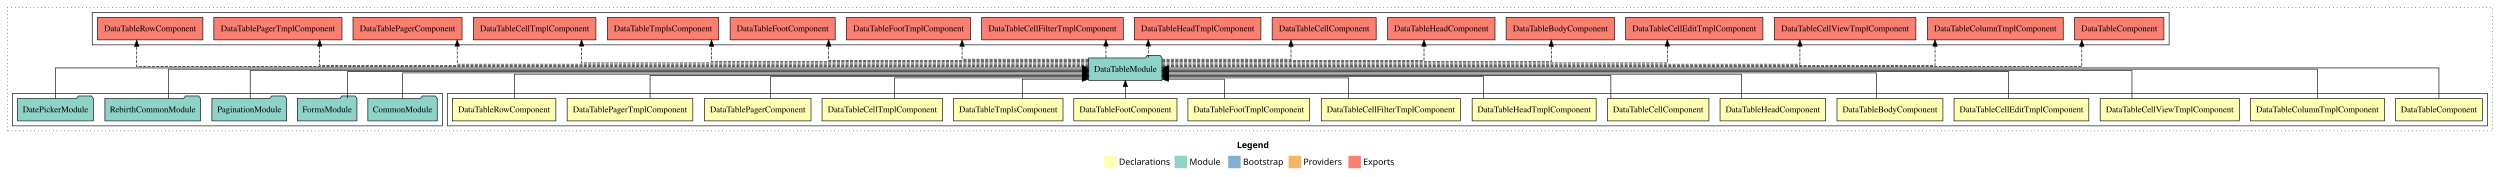
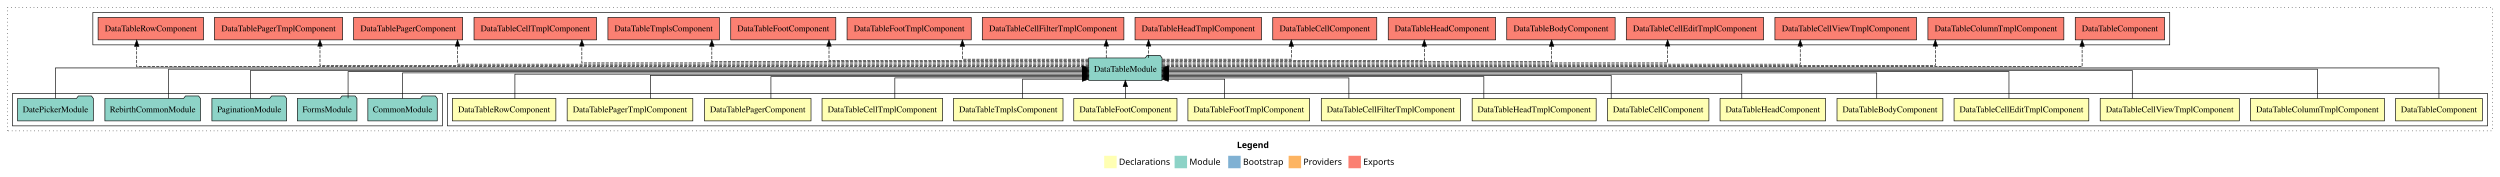
<svg xmlns="http://www.w3.org/2000/svg" width="4012pt" height="284pt" viewBox="0.00 0.00 4012.00 284.00">
  <g id="graph0" class="graph" transform="scale(1 1) rotate(0) translate(4 280)">
-     <polygon fill="white" stroke="none" points="-4,4 -4,-280 4008,-280 4008,4 -4,4" />
-     <text text-anchor="start" x="1981.01" y="-42.4" font-family="sans-serif" font-weight="bold" font-size="14.00">Legend</text>
-     <polygon fill="#ffffb3" stroke="none" points="1768,-10 1768,-30 1788,-30 1788,-10 1768,-10" />
-     <text text-anchor="start" x="1791.63" y="-15.4" font-family="sans-serif" font-size="14.00">  Declarations</text>
-     <polygon fill="#8dd3c7" stroke="none" points="1881,-10 1881,-30 1901,-30 1901,-10 1881,-10" />
-     <text text-anchor="start" x="1904.73" y="-15.4" font-family="sans-serif" font-size="14.00">  Module</text>
-     <polygon fill="#80b1d3" stroke="none" points="1967,-10 1967,-30 1987,-30 1987,-10 1967,-10" />
-     <text text-anchor="start" x="1990.78" y="-15.4" font-family="sans-serif" font-size="14.00">  Bootstrap</text>
-     <polygon fill="#fdb462" stroke="none" points="2064,-10 2064,-30 2084,-30 2084,-10 2064,-10" />
-     <text text-anchor="start" x="2087.67" y="-15.4" font-family="sans-serif" font-size="14.00">  Providers</text>
-     <polygon fill="#fb8072" stroke="none" points="2160,-10 2160,-30 2180,-30 2180,-10 2160,-10" />
-     <text text-anchor="start" x="2183.73" y="-15.4" font-family="sans-serif" font-size="14.00">  Exports</text>
+     <polygon fill="#ffffff" stroke="transparent" points="-4,4 -4,-280 4008,-280 4008,4 -4,4" />
+     <text text-anchor="start" x="1981.009" y="-42.4" font-family="sans-serif" font-weight="bold" font-size="14.00" fill="#000000">Legend</text>
+     <polygon fill="#ffffb3" stroke="transparent" points="1768,-10 1768,-30 1788,-30 1788,-10 1768,-10" />
+     <text text-anchor="start" x="1791.629" y="-15.4" font-family="sans-serif" font-size="14.00" fill="#000000">  Declarations</text>
+     <polygon fill="#8dd3c7" stroke="transparent" points="1881,-10 1881,-30 1901,-30 1901,-10 1881,-10" />
+     <text text-anchor="start" x="1904.725" y="-15.4" font-family="sans-serif" font-size="14.00" fill="#000000">  Module</text>
+     <polygon fill="#80b1d3" stroke="transparent" points="1967,-10 1967,-30 1987,-30 1987,-10 1967,-10" />
+     <text text-anchor="start" x="1990.781" y="-15.4" font-family="sans-serif" font-size="14.00" fill="#000000">  Bootstrap</text>
+     <polygon fill="#fdb462" stroke="transparent" points="2064,-10 2064,-30 2084,-30 2084,-10 2064,-10" />
+     <text text-anchor="start" x="2087.673" y="-15.4" font-family="sans-serif" font-size="14.00" fill="#000000">  Providers</text>
+     <polygon fill="#fb8072" stroke="transparent" points="2160,-10 2160,-30 2180,-30 2180,-10 2160,-10" />
+     <text text-anchor="start" x="2183.726" y="-15.4" font-family="sans-serif" font-size="14.00" fill="#000000">  Exports</text>
    <g id="clust1" class="cluster">
-       <polygon fill="none" stroke="black" stroke-dasharray="1,5" points="8,-70 8,-268 3996,-268 3996,-70 8,-70" />
+       <polygon fill="none" stroke="#000000" stroke-dasharray="1,5" points="8,-70 8,-268 3996,-268 3996,-70 8,-70" />
    </g>
    <g id="clust2" class="cluster">
-       <polygon fill="none" stroke="black" points="714,-78 714,-130 3988,-130 3988,-78 714,-78" />
+       <polygon fill="none" stroke="#000000" points="714,-78 714,-130 3988,-130 3988,-78 714,-78" />
    </g>
    <g id="clust19" class="cluster">
-       <polygon fill="none" stroke="black" points="16,-78 16,-130 706,-130 706,-78 16,-78" />
+       <polygon fill="none" stroke="#000000" points="16,-78 16,-130 706,-130 706,-78 16,-78" />
    </g>
    <g id="clust20" class="cluster">
-       <polygon fill="none" stroke="black" points="144,-208 144,-260 3477,-260 3477,-208 144,-208" />
+       <polygon fill="none" stroke="#000000" points="145,-208 145,-260 3478,-260 3478,-208 145,-208" />
    </g>
    <g id="node1" class="node">
-       <polygon fill="#ffffb3" stroke="black" points="3979.63,-122 3840.37,-122 3840.37,-86 3979.63,-86 3979.63,-122" />
-       <text text-anchor="middle" x="3910" y="-99.8" font-family="Times,serif" font-size="14.00">DataTableComponent</text>
+       <polygon fill="#ffffb3" stroke="#000000" points="3979.632,-122 3840.368,-122 3840.368,-86 3979.632,-86 3979.632,-122" />
+       <text text-anchor="middle" x="3910" y="-99.8" font-family="Times,serif" font-size="14.00" fill="#000000">DataTableComponent</text>
    </g>
    <g id="node17" class="node">
-       <polygon fill="#8dd3c7" stroke="black" points="1860.85,-187 1857.85,-191 1836.85,-191 1833.85,-187 1743.15,-187 1743.15,-151 1860.85,-151 1860.85,-187" />
-       <text text-anchor="middle" x="1802" y="-164.8" font-family="Times,serif" font-size="14.00">DataTableModule</text>
+       <polygon fill="#8dd3c7" stroke="#000000" points="1860.849,-187 1857.849,-191 1836.849,-191 1833.849,-187 1743.151,-187 1743.151,-151 1860.849,-151 1860.849,-187" />
+       <text text-anchor="middle" x="1802" y="-164.8" font-family="Times,serif" font-size="14.00" fill="#000000">DataTableModule</text>
    </g>
    <g id="edge1" class="edge">
-       <path fill="none" stroke="black" d="M3910,-122.308C3910,-142.146 3910,-171 3910,-171 3910,-171 1870.86,-171 1870.86,-171" />
-       <polygon fill="black" stroke="black" points="1870.86,-167.5 1860.86,-171 1870.86,-174.5 1870.86,-167.5" />
+       <path fill="none" stroke="#000000" d="M3910,-122.308C3910,-142.145 3910,-171 3910,-171 3910,-171 1870.857,-171 1870.857,-171" />
+       <polygon fill="#000000" stroke="#000000" points="1870.857,-167.5 1860.857,-171 1870.857,-174.5 1870.857,-167.5" />
    </g>
    <g id="node2" class="node">
-       <polygon fill="#ffffb3" stroke="black" points="3822.58,-122 3607.42,-122 3607.42,-86 3822.58,-86 3822.58,-122" />
-       <text text-anchor="middle" x="3715" y="-99.8" font-family="Times,serif" font-size="14.00">DataTableColumnTmplComponent</text>
+       <polygon fill="#ffffb3" stroke="#000000" points="3822.583,-122 3607.417,-122 3607.417,-86 3822.583,-86 3822.583,-122" />
+       <text text-anchor="middle" x="3715" y="-99.8" font-family="Times,serif" font-size="14.00" fill="#000000">DataTableColumnTmplComponent</text>
    </g>
    <g id="edge2" class="edge">
-       <path fill="none" stroke="black" d="M3715,-122.106C3715,-141.339 3715,-169 3715,-169 3715,-169 1871.09,-169 1871.09,-169" />
-       <polygon fill="black" stroke="black" points="1871.09,-165.5 1861.09,-169 1871.09,-172.5 1871.09,-165.5" />
+       <path fill="none" stroke="#000000" d="M3715,-122.106C3715,-141.339 3715,-169 3715,-169 3715,-169 1871.086,-169 1871.086,-169" />
+       <polygon fill="#000000" stroke="#000000" points="1871.086,-165.5 1861.086,-169 1871.086,-172.5 1871.086,-165.5" />
    </g>
    <g id="node3" class="node">
-       <polygon fill="#ffffb3" stroke="black" points="3589.62,-122 3366.38,-122 3366.38,-86 3589.62,-86 3589.62,-122" />
-       <text text-anchor="middle" x="3478" y="-99.8" font-family="Times,serif" font-size="14.00">DataTableCellViewTmplComponent</text>
+       <polygon fill="#ffffb3" stroke="#000000" points="3589.616,-122 3366.384,-122 3366.384,-86 3589.616,-86 3589.616,-122" />
+       <text text-anchor="middle" x="3478" y="-99.8" font-family="Times,serif" font-size="14.00" fill="#000000">DataTableCellViewTmplComponent</text>
    </g>
    <g id="edge3" class="edge">
-       <path fill="none" stroke="black" d="M3417.38,-122.222C3417.38,-140.829 3417.38,-167 3417.38,-167 3417.38,-167 1870.93,-167 1870.93,-167" />
-       <polygon fill="black" stroke="black" points="1870.93,-163.5 1860.93,-167 1870.93,-170.5 1870.93,-163.5" />
+       <path fill="none" stroke="#000000" d="M3417.879,-122.222C3417.879,-140.828 3417.879,-167 3417.879,-167 3417.879,-167 1870.945,-167 1870.945,-167" />
+       <polygon fill="#000000" stroke="#000000" points="1870.945,-163.5 1860.945,-167 1870.945,-170.5 1870.945,-163.5" />
    </g>
    <g id="node4" class="node">
-       <polygon fill="#ffffb3" stroke="black" points="3348.13,-122 3131.87,-122 3131.87,-86 3348.13,-86 3348.13,-122" />
-       <text text-anchor="middle" x="3240" y="-99.8" font-family="Times,serif" font-size="14.00">DataTableCellEditTmplComponent</text>
+       <polygon fill="#ffffb3" stroke="#000000" points="3348.131,-122 3131.869,-122 3131.869,-86 3348.131,-86 3348.131,-122" />
+       <text text-anchor="middle" x="3240" y="-99.8" font-family="Times,serif" font-size="14.00" fill="#000000">DataTableCellEditTmplComponent</text>
    </g>
    <g id="edge4" class="edge">
-       <path fill="none" stroke="black" d="M3219.49,-122.302C3219.49,-140.27 3219.49,-165 3219.49,-165 3219.49,-165 1871.1,-165 1871.1,-165" />
-       <polygon fill="black" stroke="black" points="1871.1,-161.5 1861.1,-165 1871.1,-168.5 1871.1,-161.5" />
+       <path fill="none" stroke="#000000" d="M3219.988,-122.302C3219.988,-140.27 3219.988,-165 3219.988,-165 3219.988,-165 1871.124,-165 1871.124,-165" />
+       <polygon fill="#000000" stroke="#000000" points="1871.124,-161.5 1861.124,-165 1871.124,-168.5 1871.124,-161.5" />
    </g>
    <g id="node5" class="node">
-       <polygon fill="#ffffb3" stroke="black" points="3113.97,-122 2944.03,-122 2944.03,-86 3113.97,-86 3113.97,-122" />
-       <text text-anchor="middle" x="3029" y="-99.8" font-family="Times,serif" font-size="14.00">DataTableBodyComponent</text>
+       <polygon fill="#ffffb3" stroke="#000000" points="3113.968,-122 2944.032,-122 2944.032,-86 3113.968,-86 3113.968,-122" />
+       <text text-anchor="middle" x="3029" y="-99.8" font-family="Times,serif" font-size="14.00" fill="#000000">DataTableBodyComponent</text>
    </g>
    <g id="edge5" class="edge">
-       <path fill="none" stroke="black" d="M3007.29,-122.023C3007.29,-139.373 3007.29,-163 3007.29,-163 3007.29,-163 1870.95,-163 1870.95,-163" />
-       <polygon fill="black" stroke="black" points="1870.95,-159.5 1860.95,-163 1870.95,-166.5 1870.95,-159.5" />
+       <path fill="none" stroke="#000000" d="M3007.787,-122.022C3007.787,-139.373 3007.787,-163 3007.787,-163 3007.787,-163 1870.974,-163 1870.974,-163" />
+       <polygon fill="#000000" stroke="#000000" points="1870.974,-159.5 1860.974,-163 1870.974,-166.5 1870.974,-159.5" />
    </g>
    <g id="node6" class="node">
-       <polygon fill="#ffffb3" stroke="black" points="2925.67,-122 2756.33,-122 2756.33,-86 2925.67,-86 2925.67,-122" />
-       <text text-anchor="middle" x="2841" y="-99.8" font-family="Times,serif" font-size="14.00">DataTableHeadComponent</text>
+       <polygon fill="#ffffb3" stroke="#000000" points="2925.667,-122 2756.333,-122 2756.333,-86 2925.667,-86 2925.667,-122" />
+       <text text-anchor="middle" x="2841" y="-99.8" font-family="Times,serif" font-size="14.00" fill="#000000">DataTableHeadComponent</text>
    </g>
    <g id="edge6" class="edge">
-       <path fill="none" stroke="black" d="M2790.74,-122.035C2790.74,-138.734 2790.74,-161 2790.74,-161 2790.74,-161 1870.89,-161 1870.89,-161" />
-       <polygon fill="black" stroke="black" points="1870.89,-157.5 1860.89,-161 1870.89,-164.5 1870.89,-157.5" />
+       <path fill="none" stroke="#000000" d="M2791.241,-122.035C2791.241,-138.734 2791.241,-161 2791.241,-161 2791.241,-161 1870.919,-161 1870.919,-161" />
+       <polygon fill="#000000" stroke="#000000" points="1870.919,-157.5 1860.919,-161 1870.919,-164.5 1870.919,-157.5" />
    </g>
    <g id="node7" class="node">
-       <polygon fill="#ffffb3" stroke="black" points="2738.46,-122 2575.54,-122 2575.54,-86 2738.46,-86 2738.46,-122" />
-       <text text-anchor="middle" x="2657" y="-99.8" font-family="Times,serif" font-size="14.00">DataTableCellComponent</text>
+       <polygon fill="#ffffb3" stroke="#000000" points="2738.464,-122 2575.536,-122 2575.536,-86 2738.464,-86 2738.464,-122" />
+       <text text-anchor="middle" x="2657" y="-99.8" font-family="Times,serif" font-size="14.00" fill="#000000">DataTableCellComponent</text>
    </g>
    <g id="edge7" class="edge">
-       <path fill="none" stroke="black" d="M2581.13,-122.009C2581.13,-138.049 2581.13,-159 2581.13,-159 2581.13,-159 1870.88,-159 1870.88,-159" />
-       <polygon fill="black" stroke="black" points="1870.88,-155.5 1860.88,-159 1870.88,-162.5 1870.88,-155.5" />
+       <path fill="none" stroke="#000000" d="M2581.626,-122.009C2581.626,-138.049 2581.626,-159 2581.626,-159 2581.626,-159 1870.918,-159 1870.918,-159" />
+       <polygon fill="#000000" stroke="#000000" points="1870.918,-155.5 1860.918,-159 1870.918,-162.5 1870.918,-155.5" />
    </g>
    <g id="node8" class="node">
-       <polygon fill="#ffffb3" stroke="black" points="2557.5,-122 2358.5,-122 2358.5,-86 2557.5,-86 2557.5,-122" />
-       <text text-anchor="middle" x="2458" y="-99.8" font-family="Times,serif" font-size="14.00">DataTableHeadTmplComponent</text>
+       <polygon fill="#ffffb3" stroke="#000000" points="2557.501,-122 2358.499,-122 2358.499,-86 2557.501,-86 2557.501,-122" />
+       <text text-anchor="middle" x="2458" y="-99.8" font-family="Times,serif" font-size="14.00" fill="#000000">DataTableHeadTmplComponent</text>
    </g>
    <g id="edge8" class="edge">
-       <path fill="none" stroke="black" d="M2376.79,-122.24C2376.79,-137.571 2376.79,-157 2376.79,-157 2376.79,-157 1871.08,-157 1871.08,-157" />
-       <polygon fill="black" stroke="black" points="1871.08,-153.5 1861.08,-157 1871.08,-160.5 1871.08,-153.5" />
+       <path fill="none" stroke="#000000" d="M2377.292,-122.24C2377.292,-137.571 2377.292,-157 2377.292,-157 2377.292,-157 1870.863,-157 1870.863,-157" />
+       <polygon fill="#000000" stroke="#000000" points="1870.863,-153.5 1860.863,-157 1870.863,-160.5 1870.863,-153.5" />
    </g>
    <g id="node9" class="node">
-       <polygon fill="#ffffb3" stroke="black" points="2339.63,-122 2116.37,-122 2116.37,-86 2339.63,-86 2339.63,-122" />
-       <text text-anchor="middle" x="2228" y="-99.8" font-family="Times,serif" font-size="14.00">DataTableCellFilterTmplComponent</text>
+       <polygon fill="#ffffb3" stroke="#000000" points="2339.627,-122 2116.373,-122 2116.373,-86 2339.627,-86 2339.627,-122" />
+       <text text-anchor="middle" x="2228" y="-99.8" font-family="Times,serif" font-size="14.00" fill="#000000">DataTableCellFilterTmplComponent</text>
    </g>
    <g id="edge9" class="edge">
-       <path fill="none" stroke="black" d="M2160.21,-122.124C2160.21,-136.783 2160.21,-155 2160.21,-155 2160.21,-155 1871.15,-155 1871.15,-155" />
-       <polygon fill="black" stroke="black" points="1871.15,-151.5 1861.15,-155 1871.15,-158.5 1871.15,-151.5" />
+       <path fill="none" stroke="#000000" d="M2160.709,-122.124C2160.709,-136.783 2160.709,-155 2160.709,-155 2160.709,-155 1871.234,-155 1871.234,-155" />
+       <polygon fill="#000000" stroke="#000000" points="1871.234,-151.5 1861.234,-155 1871.234,-158.5 1871.234,-151.5" />
    </g>
    <g id="node10" class="node">
-       <polygon fill="#ffffb3" stroke="black" points="2097.64,-122 1902.36,-122 1902.36,-86 2097.64,-86 2097.64,-122" />
-       <text text-anchor="middle" x="2000" y="-99.8" font-family="Times,serif" font-size="14.00">DataTableFootTmplComponent</text>
+       <polygon fill="#ffffb3" stroke="#000000" points="2097.639,-122 1902.361,-122 1902.361,-86 2097.639,-86 2097.639,-122" />
+       <text text-anchor="middle" x="2000" y="-99.8" font-family="Times,serif" font-size="14.00" fill="#000000">DataTableFootTmplComponent</text>
    </g>
    <g id="edge10" class="edge">
-       <path fill="none" stroke="black" d="M1960.84,-122.246C1960.84,-136.177 1960.84,-153 1960.84,-153 1960.84,-153 1871.15,-153 1871.15,-153" />
-       <polygon fill="black" stroke="black" points="1871.15,-149.5 1861.15,-153 1871.15,-156.5 1871.15,-149.5" />
+       <path fill="none" stroke="#000000" d="M1961.341,-122.246C1961.341,-136.177 1961.341,-153 1961.341,-153 1961.341,-153 1870.88,-153 1870.88,-153" />
+       <polygon fill="#000000" stroke="#000000" points="1870.88,-149.5 1860.88,-153 1870.88,-156.5 1870.88,-149.5" />
    </g>
    <g id="node11" class="node">
-       <polygon fill="#ffffb3" stroke="black" points="1884.8,-122 1719.2,-122 1719.2,-86 1884.8,-86 1884.8,-122" />
-       <text text-anchor="middle" x="1802" y="-99.8" font-family="Times,serif" font-size="14.00">DataTableFootComponent</text>
+       <polygon fill="#ffffb3" stroke="#000000" points="1884.805,-122 1719.195,-122 1719.195,-86 1884.805,-86 1884.805,-122" />
+       <text text-anchor="middle" x="1802" y="-99.8" font-family="Times,serif" font-size="14.00" fill="#000000">DataTableFootComponent</text>
    </g>
    <g id="edge11" class="edge">
-       <path fill="none" stroke="black" d="M1802,-122.106C1802,-122.106 1802,-140.991 1802,-140.991" />
-       <polygon fill="black" stroke="black" points="1798.5,-140.991 1802,-150.991 1805.5,-140.991 1798.5,-140.991" />
+       <path fill="none" stroke="#000000" d="M1802,-122.106C1802,-122.106 1802,-140.991 1802,-140.991" />
+       <polygon fill="#000000" stroke="#000000" points="1798.5,-140.991 1802,-150.991 1805.5,-140.991 1798.5,-140.991" />
    </g>
    <g id="node12" class="node">
-       <polygon fill="#ffffb3" stroke="black" points="1701.91,-122 1526.09,-122 1526.09,-86 1701.91,-86 1701.91,-122" />
-       <text text-anchor="middle" x="1614" y="-99.8" font-family="Times,serif" font-size="14.00">DataTableTmplsComponent</text>
+       <polygon fill="#ffffb3" stroke="#000000" points="1701.91,-122 1526.09,-122 1526.09,-86 1701.91,-86 1701.91,-122" />
+       <text text-anchor="middle" x="1614" y="-99.8" font-family="Times,serif" font-size="14.00" fill="#000000">DataTableTmplsComponent</text>
    </g>
    <g id="edge12" class="edge">
-       <path fill="none" stroke="black" d="M1636.57,-122.246C1636.57,-136.177 1636.57,-153 1636.57,-153 1636.57,-153 1732.74,-153 1732.74,-153" />
-       <polygon fill="black" stroke="black" points="1732.74,-156.5 1742.74,-153 1732.74,-149.5 1732.74,-156.5" />
+       <path fill="none" stroke="#000000" d="M1637.071,-122.246C1637.071,-136.177 1637.071,-153 1637.071,-153 1637.071,-153 1732.923,-153 1732.923,-153" />
+       <polygon fill="#000000" stroke="#000000" points="1732.923,-156.5 1742.923,-153 1732.922,-149.5 1732.923,-156.5" />
    </g>
    <g id="node13" class="node">
-       <polygon fill="#ffffb3" stroke="black" points="1508.8,-122 1315.2,-122 1315.2,-86 1508.8,-86 1508.8,-122" />
-       <text text-anchor="middle" x="1412" y="-99.8" font-family="Times,serif" font-size="14.00">DataTableCellTmplComponent</text>
+       <polygon fill="#ffffb3" stroke="#000000" points="1508.798,-122 1315.202,-122 1315.202,-86 1508.798,-86 1508.798,-122" />
+       <text text-anchor="middle" x="1412" y="-99.8" font-family="Times,serif" font-size="14.00" fill="#000000">DataTableCellTmplComponent</text>
    </g>
    <g id="edge13" class="edge">
-       <path fill="none" stroke="black" d="M1431.54,-122.124C1431.54,-136.783 1431.54,-155 1431.54,-155 1431.54,-155 1732.89,-155 1732.89,-155" />
-       <polygon fill="black" stroke="black" points="1732.89,-158.5 1742.89,-155 1732.89,-151.5 1732.89,-158.5" />
+       <path fill="none" stroke="#000000" d="M1432.04,-122.124C1432.04,-136.783 1432.04,-155 1432.04,-155 1432.04,-155 1732.97,-155 1732.97,-155" />
+       <polygon fill="#000000" stroke="#000000" points="1732.97,-158.5 1742.97,-155 1732.97,-151.5 1732.97,-158.5" />
    </g>
    <g id="node14" class="node">
-       <polygon fill="#ffffb3" stroke="black" points="1297.5,-122 1126.5,-122 1126.5,-86 1297.5,-86 1297.5,-122" />
-       <text text-anchor="middle" x="1212" y="-99.8" font-family="Times,serif" font-size="14.00">DataTablePagerComponent</text>
+       <polygon fill="#ffffb3" stroke="#000000" points="1297.504,-122 1126.496,-122 1126.496,-86 1297.504,-86 1297.504,-122" />
+       <text text-anchor="middle" x="1212" y="-99.8" font-family="Times,serif" font-size="14.00" fill="#000000">DataTablePagerComponent</text>
    </g>
    <g id="edge14" class="edge">
-       <path fill="none" stroke="black" d="M1232.67,-122.24C1232.67,-137.571 1232.67,-157 1232.67,-157 1232.67,-157 1732.95,-157 1732.95,-157" />
-       <polygon fill="black" stroke="black" points="1732.95,-160.5 1742.95,-157 1732.95,-153.5 1732.95,-160.5" />
+       <path fill="none" stroke="#000000" d="M1233.175,-122.24C1233.175,-137.571 1233.175,-157 1233.175,-157 1233.175,-157 1733.002,-157 1733.002,-157" />
+       <polygon fill="#000000" stroke="#000000" points="1733.002,-160.5 1743.002,-157 1733.002,-153.5 1733.002,-160.5" />
    </g>
    <g id="node15" class="node">
-       <polygon fill="#ffffb3" stroke="black" points="1107.84,-122 906.163,-122 906.163,-86 1107.84,-86 1107.84,-122" />
-       <text text-anchor="middle" x="1007" y="-99.8" font-family="Times,serif" font-size="14.00">DataTablePagerTmplComponent</text>
+       <polygon fill="#ffffb3" stroke="#000000" points="1107.838,-122 906.163,-122 906.163,-86 1107.838,-86 1107.838,-122" />
+       <text text-anchor="middle" x="1007" y="-99.8" font-family="Times,serif" font-size="14.00" fill="#000000">DataTablePagerTmplComponent</text>
    </g>
    <g id="edge15" class="edge">
-       <path fill="none" stroke="black" d="M1039.23,-122.009C1039.23,-138.049 1039.23,-159 1039.23,-159 1039.23,-159 1733.1,-159 1733.1,-159" />
-       <polygon fill="black" stroke="black" points="1733.1,-162.5 1743.1,-159 1733.1,-155.5 1733.1,-162.5" />
+       <path fill="none" stroke="#000000" d="M1039.732,-122.009C1039.732,-138.049 1039.732,-159 1039.732,-159 1039.732,-159 1733.137,-159 1733.137,-159" />
+       <polygon fill="#000000" stroke="#000000" points="1733.137,-162.5 1743.137,-159 1733.136,-155.5 1733.137,-162.5" />
    </g>
    <g id="node16" class="node">
-       <polygon fill="#ffffb3" stroke="black" points="888.074,-122 721.926,-122 721.926,-86 888.074,-86 888.074,-122" />
-       <text text-anchor="middle" x="805" y="-99.8" font-family="Times,serif" font-size="14.00">DataTableRowComponent</text>
+       <polygon fill="#ffffb3" stroke="#000000" points="888.074,-122 721.926,-122 721.926,-86 888.074,-86 888.074,-122" />
+       <text text-anchor="middle" x="805" y="-99.8" font-family="Times,serif" font-size="14.00" fill="#000000">DataTableRowComponent</text>
    </g>
    <g id="edge16" class="edge">
-       <path fill="none" stroke="black" d="M821.819,-122.035C821.819,-138.734 821.819,-161 821.819,-161 821.819,-161 1732.89,-161 1732.89,-161" />
-       <polygon fill="black" stroke="black" points="1732.89,-164.5 1742.89,-161 1732.89,-157.5 1732.89,-164.5" />
+       <path fill="none" stroke="#000000" d="M822.319,-122.035C822.319,-138.734 822.319,-161 822.319,-161 822.319,-161 1732.923,-161 1732.923,-161" />
+       <polygon fill="#000000" stroke="#000000" points="1732.923,-164.5 1742.923,-161 1732.923,-157.5 1732.923,-164.5" />
    </g>
    <g id="node23" class="node">
-       <polygon fill="#fb8072" stroke="black" points="3468.63,-252 3325.37,-252 3325.37,-216 3468.63,-216 3468.63,-252" />
-       <text text-anchor="middle" x="3397" y="-229.8" font-family="Times,serif" font-size="14.00">DataTableComponent </text>
+       <polygon fill="#fb8072" stroke="#000000" points="3469.631,-252 3326.369,-252 3326.369,-216 3469.631,-216 3469.631,-252" />
+       <text text-anchor="middle" x="3398" y="-229.8" font-family="Times,serif" font-size="14.00" fill="#000000">DataTableComponent </text>
    </g>
    <g id="edge22" class="edge">
-       <path fill="none" stroke="black" stroke-dasharray="5,2" d="M1861.23,-173C2143.3,-173 3336.88,-173 3336.88,-173 3336.88,-173 3336.88,-205.698 3336.88,-205.698" />
-       <polygon fill="black" stroke="black" points="3333.38,-205.698 3336.88,-215.698 3340.38,-205.698 3333.38,-205.698" />
+       <path fill="none" stroke="#000000" stroke-dasharray="5,2" d="M1861.248,-173C2143.414,-173 3337.375,-173 3337.375,-173 3337.375,-173 3337.375,-205.698 3337.375,-205.698" />
+       <polygon fill="#000000" stroke="#000000" points="3333.875,-205.698 3337.375,-215.698 3340.875,-205.698 3333.875,-205.698" />
    </g>
    <g id="node24" class="node">
-       <polygon fill="#fb8072" stroke="black" points="3307.08,-252 3088.92,-252 3088.92,-216 3307.08,-216 3307.08,-252" />
-       <text text-anchor="middle" x="3198" y="-229.8" font-family="Times,serif" font-size="14.00">DataTableColumnTmplComponent </text>
+       <polygon fill="#fb8072" stroke="#000000" points="3308.083,-252 3089.917,-252 3089.917,-216 3308.083,-216 3308.083,-252" />
+       <text text-anchor="middle" x="3199" y="-229.8" font-family="Times,serif" font-size="14.00" fill="#000000">DataTableColumnTmplComponent </text>
    </g>
    <g id="edge23" class="edge">
-       <path fill="none" stroke="black" stroke-dasharray="5,2" d="M1861.21,-175C2115.4,-175 3101.35,-175 3101.35,-175 3101.35,-175 3101.35,-205.977 3101.35,-205.977" />
-       <polygon fill="black" stroke="black" points="3097.85,-205.977 3101.35,-215.977 3104.85,-205.978 3097.85,-205.977" />
+       <path fill="none" stroke="#000000" stroke-dasharray="5,2" d="M1861.229,-175C2115.517,-175 3101.846,-175 3101.846,-175 3101.846,-175 3101.846,-205.977 3101.846,-205.977" />
+       <polygon fill="#000000" stroke="#000000" points="3098.346,-205.977 3101.846,-215.977 3105.346,-205.977 3098.346,-205.977" />
    </g>
    <g id="node25" class="node">
-       <polygon fill="#fb8072" stroke="black" points="3070.62,-252 2843.38,-252 2843.38,-216 3070.62,-216 3070.62,-252" />
-       <text text-anchor="middle" x="2957" y="-229.8" font-family="Times,serif" font-size="14.00">DataTableCellViewTmplComponent </text>
+       <polygon fill="#fb8072" stroke="#000000" points="3071.616,-252 2844.384,-252 2844.384,-216 3071.616,-216 3071.616,-252" />
+       <text text-anchor="middle" x="2958" y="-229.8" font-family="Times,serif" font-size="14.00" fill="#000000">DataTableCellViewTmplComponent </text>
    </g>
    <g id="edge24" class="edge">
-       <path fill="none" stroke="black" stroke-dasharray="5,2" d="M1860.97,-177C2086.87,-177 2884.51,-177 2884.51,-177 2884.51,-177 2884.51,-205.965 2884.51,-205.965" />
-       <polygon fill="black" stroke="black" points="2881.01,-205.965 2884.51,-215.965 2888.01,-205.965 2881.01,-205.965" />
+       <path fill="none" stroke="#000000" stroke-dasharray="5,2" d="M1860.997,-177C2086.997,-177 2885.013,-177 2885.013,-177 2885.013,-177 2885.013,-205.965 2885.013,-205.965" />
+       <polygon fill="#000000" stroke="#000000" points="2881.513,-205.965 2885.013,-215.965 2888.513,-205.965 2881.513,-205.965" />
    </g>
    <g id="node26" class="node">
-       <polygon fill="#fb8072" stroke="black" points="2825.13,-252 2604.87,-252 2604.87,-216 2825.13,-216 2825.13,-252" />
-       <text text-anchor="middle" x="2715" y="-229.8" font-family="Times,serif" font-size="14.00">DataTableCellEditTmplComponent </text>
+       <polygon fill="#fb8072" stroke="#000000" points="2826.131,-252 2605.869,-252 2605.869,-216 2826.131,-216 2826.131,-252" />
+       <text text-anchor="middle" x="2716" y="-229.8" font-family="Times,serif" font-size="14.00" fill="#000000">DataTableCellEditTmplComponent </text>
    </g>
    <g id="edge25" class="edge">
-       <path fill="none" stroke="black" stroke-dasharray="5,2" d="M1861.09,-179C2056.84,-179 2671.71,-179 2671.71,-179 2671.71,-179 2671.71,-205.991 2671.71,-205.991" />
-       <polygon fill="black" stroke="black" points="2668.21,-205.991 2671.71,-215.991 2675.21,-205.991 2668.21,-205.991" />
+       <path fill="none" stroke="#000000" stroke-dasharray="5,2" d="M1861.129,-179C2056.989,-179 2672.208,-179 2672.208,-179 2672.208,-179 2672.208,-205.991 2672.208,-205.991" />
+       <polygon fill="#000000" stroke="#000000" points="2668.708,-205.991 2672.208,-215.991 2675.708,-205.991 2668.708,-205.991" />
    </g>
    <g id="node27" class="node">
-       <polygon fill="#fb8072" stroke="black" points="2586.97,-252 2413.03,-252 2413.03,-216 2586.97,-216 2586.97,-252" />
-       <text text-anchor="middle" x="2500" y="-229.8" font-family="Times,serif" font-size="14.00">DataTableBodyComponent </text>
+       <polygon fill="#fb8072" stroke="#000000" points="2587.968,-252 2414.032,-252 2414.032,-216 2587.968,-216 2587.968,-252" />
+       <text text-anchor="middle" x="2501" y="-229.8" font-family="Times,serif" font-size="14.00" fill="#000000">DataTableBodyComponent </text>
    </g>
    <g id="edge26" class="edge">
-       <path fill="none" stroke="black" stroke-dasharray="5,2" d="M1860.87,-181C2026.66,-181 2485.51,-181 2485.51,-181 2485.51,-181 2485.51,-205.76 2485.51,-205.76" />
-       <polygon fill="black" stroke="black" points="2482.01,-205.76 2485.51,-215.76 2489.01,-205.76 2482.01,-205.76" />
+       <path fill="none" stroke="#000000" stroke-dasharray="5,2" d="M1860.91,-181C2026.826,-181 2486.008,-181 2486.008,-181 2486.008,-181 2486.008,-205.76 2486.008,-205.76" />
+       <polygon fill="#000000" stroke="#000000" points="2482.508,-205.76 2486.008,-215.76 2489.508,-205.76 2482.508,-205.76" />
    </g>
    <g id="node28" class="node">
-       <polygon fill="#fb8072" stroke="black" points="2395.17,-252 2222.83,-252 2222.83,-216 2395.17,-216 2395.17,-252" />
-       <text text-anchor="middle" x="2309" y="-229.8" font-family="Times,serif" font-size="14.00">DataTableHeadComponent </text>
+       <polygon fill="#fb8072" stroke="#000000" points="2396.167,-252 2223.833,-252 2223.833,-216 2396.167,-216 2396.167,-252" />
+       <text text-anchor="middle" x="2310" y="-229.8" font-family="Times,serif" font-size="14.00" fill="#000000">DataTableHeadComponent </text>
    </g>
    <g id="edge27" class="edge">
-       <path fill="none" stroke="black" stroke-dasharray="5,2" d="M1861.24,-183C1989.47,-183 2281.24,-183 2281.24,-183 2281.24,-183 2281.24,-205.876 2281.24,-205.876" />
-       <polygon fill="black" stroke="black" points="2277.74,-205.876 2281.24,-215.876 2284.74,-205.876 2277.74,-205.876" />
+       <path fill="none" stroke="#000000" stroke-dasharray="5,2" d="M1861.307,-183C1989.661,-183 2281.74,-183 2281.74,-183 2281.74,-183 2281.74,-205.876 2281.74,-205.876" />
+       <polygon fill="#000000" stroke="#000000" points="2278.24,-205.876 2281.74,-215.876 2285.24,-205.876 2278.24,-205.876" />
    </g>
    <g id="node29" class="node">
-       <polygon fill="#fb8072" stroke="black" points="2204.46,-252 2037.54,-252 2037.54,-216 2204.46,-216 2204.46,-252" />
-       <text text-anchor="middle" x="2121" y="-229.8" font-family="Times,serif" font-size="14.00">DataTableCellComponent </text>
+       <polygon fill="#fb8072" stroke="#000000" points="2205.464,-252 2038.536,-252 2038.536,-216 2205.464,-216 2205.464,-252" />
+       <text text-anchor="middle" x="2122" y="-229.8" font-family="Times,serif" font-size="14.00" fill="#000000">DataTableCellComponent </text>
    </g>
    <g id="edge28" class="edge">
-       <path fill="none" stroke="black" stroke-dasharray="5,2" d="M1860.99,-185C1939.29,-185 2067.79,-185 2067.79,-185 2067.79,-185 2067.79,-205.754 2067.79,-205.754" />
-       <polygon fill="black" stroke="black" points="2064.29,-205.754 2067.79,-215.754 2071.29,-205.754 2064.29,-205.754" />
+       <path fill="none" stroke="#000000" stroke-dasharray="5,2" d="M1861.099,-185C1939.552,-185 2068.294,-185 2068.294,-185 2068.294,-185 2068.294,-205.754 2068.294,-205.754" />
+       <polygon fill="#000000" stroke="#000000" points="2064.794,-205.754 2068.294,-215.754 2071.794,-205.754 2064.794,-205.754" />
    </g>
    <g id="node30" class="node">
-       <polygon fill="#fb8072" stroke="black" points="2019.5,-252 1816.5,-252 1816.5,-216 2019.5,-216 2019.5,-252" />
-       <text text-anchor="middle" x="1918" y="-229.8" font-family="Times,serif" font-size="14.00">DataTableHeadTmplComponent </text>
+       <polygon fill="#fb8072" stroke="#000000" points="2020.501,-252 1817.499,-252 1817.499,-216 2020.501,-216 2020.501,-252" />
+       <text text-anchor="middle" x="1919" y="-229.8" font-family="Times,serif" font-size="14.00" fill="#000000">DataTableHeadTmplComponent </text>
    </g>
    <g id="edge29" class="edge">
-       <path fill="none" stroke="black" stroke-dasharray="5,2" d="M1838.71,-187.106C1838.71,-187.106 1838.71,-205.991 1838.71,-205.991" />
-       <polygon fill="black" stroke="black" points="1835.21,-205.991 1838.71,-215.991 1842.21,-205.991 1835.21,-205.991" />
+       <path fill="none" stroke="#000000" stroke-dasharray="5,2" d="M1839.212,-187.106C1839.212,-187.106 1839.212,-205.991 1839.212,-205.991" />
+       <polygon fill="#000000" stroke="#000000" points="1835.712,-205.991 1839.212,-215.991 1842.712,-205.991 1835.712,-205.991" />
    </g>
    <g id="node31" class="node">
-       <polygon fill="#fb8072" stroke="black" points="1798.63,-252 1571.37,-252 1571.37,-216 1798.63,-216 1798.63,-252" />
-       <text text-anchor="middle" x="1685" y="-229.8" font-family="Times,serif" font-size="14.00">DataTableCellFilterTmplComponent </text>
+       <polygon fill="#fb8072" stroke="#000000" points="1799.627,-252 1572.373,-252 1572.373,-216 1799.627,-216 1799.627,-252" />
+       <text text-anchor="middle" x="1686" y="-229.8" font-family="Times,serif" font-size="14.00" fill="#000000">DataTableCellFilterTmplComponent </text>
    </g>
    <g id="edge30" class="edge">
-       <path fill="none" stroke="black" stroke-dasharray="5,2" d="M1770.82,-187.106C1770.82,-187.106 1770.82,-205.991 1770.82,-205.991" />
-       <polygon fill="black" stroke="black" points="1767.32,-205.991 1770.82,-215.991 1774.32,-205.991 1767.32,-205.991" />
+       <path fill="none" stroke="#000000" stroke-dasharray="5,2" d="M1771.32,-187.106C1771.32,-187.106 1771.32,-205.991 1771.32,-205.991" />
+       <polygon fill="#000000" stroke="#000000" points="1767.82,-205.991 1771.32,-215.991 1774.82,-205.991 1767.82,-205.991" />
    </g>
    <g id="node32" class="node">
-       <polygon fill="#fb8072" stroke="black" points="1553.64,-252 1354.36,-252 1354.36,-216 1553.64,-216 1553.64,-252" />
-       <text text-anchor="middle" x="1454" y="-229.8" font-family="Times,serif" font-size="14.00">DataTableFootTmplComponent </text>
+       <polygon fill="#fb8072" stroke="#000000" points="1554.638,-252 1355.362,-252 1355.362,-216 1554.638,-216 1554.638,-252" />
+       <text text-anchor="middle" x="1455" y="-229.8" font-family="Times,serif" font-size="14.00" fill="#000000">DataTableFootTmplComponent </text>
    </g>
    <g id="edge31" class="edge">
-       <path fill="none" stroke="black" stroke-dasharray="5,2" d="M1742.86,-185C1665.57,-185 1539.93,-185 1539.93,-185 1539.93,-185 1539.93,-205.754 1539.93,-205.754" />
-       <polygon fill="black" stroke="black" points="1536.43,-205.754 1539.93,-215.754 1543.43,-205.754 1536.43,-205.754" />
+       <path fill="none" stroke="#000000" stroke-dasharray="5,2" d="M1742.973,-185C1665.826,-185 1540.432,-185 1540.432,-185 1540.432,-185 1540.432,-205.754 1540.432,-205.754" />
+       <polygon fill="#000000" stroke="#000000" points="1536.932,-205.754 1540.432,-215.754 1543.932,-205.754 1536.932,-205.754" />
    </g>
    <g id="node33" class="node">
-       <polygon fill="#fb8072" stroke="black" points="1336.3,-252 1167.7,-252 1167.7,-216 1336.3,-216 1336.3,-252" />
-       <text text-anchor="middle" x="1252" y="-229.8" font-family="Times,serif" font-size="14.00">DataTableFootComponent </text>
+       <polygon fill="#fb8072" stroke="#000000" points="1337.304,-252 1168.696,-252 1168.696,-216 1337.304,-216 1337.304,-252" />
+       <text text-anchor="middle" x="1253" y="-229.8" font-family="Times,serif" font-size="14.00" fill="#000000">DataTableFootComponent </text>
    </g>
    <g id="edge32" class="edge">
-       <path fill="none" stroke="black" stroke-dasharray="5,2" d="M1743.14,-183C1615.75,-183 1325.88,-183 1325.88,-183 1325.88,-183 1325.88,-205.876 1325.88,-205.876" />
-       <polygon fill="black" stroke="black" points="1322.38,-205.876 1325.88,-215.876 1329.38,-205.876 1322.38,-205.876" />
+       <path fill="none" stroke="#000000" stroke-dasharray="5,2" d="M1742.724,-183C1615.225,-183 1326.377,-183 1326.377,-183 1326.377,-183 1326.377,-205.876 1326.377,-205.876" />
+       <polygon fill="#000000" stroke="#000000" points="1322.877,-205.876 1326.377,-215.876 1329.877,-205.876 1322.877,-205.876" />
    </g>
    <g id="node34" class="node">
-       <polygon fill="#fb8072" stroke="black" points="1149.41,-252 970.59,-252 970.59,-216 1149.41,-216 1149.41,-252" />
-       <text text-anchor="middle" x="1060" y="-229.8" font-family="Times,serif" font-size="14.00">DataTableTmplsComponent </text>
+       <polygon fill="#fb8072" stroke="#000000" points="1150.41,-252 971.59,-252 971.59,-216 1150.41,-216 1150.41,-252" />
+       <text text-anchor="middle" x="1061" y="-229.8" font-family="Times,serif" font-size="14.00" fill="#000000">DataTableTmplsComponent </text>
    </g>
    <g id="edge33" class="edge">
-       <path fill="none" stroke="black" stroke-dasharray="5,2" d="M1743.06,-181C1580.52,-181 1137.85,-181 1137.85,-181 1137.85,-181 1137.85,-205.76 1137.85,-205.76" />
-       <polygon fill="black" stroke="black" points="1134.35,-205.76 1137.85,-215.76 1141.35,-205.76 1134.35,-205.76" />
+       <path fill="none" stroke="#000000" stroke-dasharray="5,2" d="M1743.106,-181C1580.686,-181 1138.351,-181 1138.351,-181 1138.351,-181 1138.351,-205.76 1138.351,-205.76" />
+       <polygon fill="#000000" stroke="#000000" points="1134.852,-205.76 1138.351,-215.76 1141.852,-205.76 1134.852,-205.76" />
    </g>
    <g id="node35" class="node">
-       <polygon fill="#fb8072" stroke="black" points="952.298,-252 755.702,-252 755.702,-216 952.298,-216 952.298,-252" />
-       <text text-anchor="middle" x="854" y="-229.8" font-family="Times,serif" font-size="14.00">DataTableCellTmplComponent </text>
+       <polygon fill="#fb8072" stroke="#000000" points="953.298,-252 756.702,-252 756.702,-216 953.298,-216 953.298,-252" />
+       <text text-anchor="middle" x="855" y="-229.8" font-family="Times,serif" font-size="14.00" fill="#000000">DataTableCellTmplComponent </text>
    </g>
    <g id="edge34" class="edge">
-       <path fill="none" stroke="black" stroke-dasharray="5,2" d="M1743.04,-179C1546.98,-179 929.24,-179 929.24,-179 929.24,-179 929.24,-205.991 929.24,-205.991" />
-       <polygon fill="black" stroke="black" points="925.74,-205.991 929.24,-215.991 932.74,-205.991 925.74,-205.991" />
+       <path fill="none" stroke="#000000" stroke-dasharray="5,2" d="M1743.073,-179C1547.126,-179 929.74,-179 929.74,-179 929.74,-179 929.74,-205.991 929.74,-205.991" />
+       <polygon fill="#000000" stroke="#000000" points="926.24,-205.991 929.74,-215.991 933.24,-205.991 926.24,-205.991" />
    </g>
    <g id="node36" class="node">
-       <polygon fill="#fb8072" stroke="black" points="737.504,-252 562.496,-252 562.496,-216 737.504,-216 737.504,-252" />
-       <text text-anchor="middle" x="650" y="-229.8" font-family="Times,serif" font-size="14.00">DataTablePagerComponent </text>
+       <polygon fill="#fb8072" stroke="#000000" points="738.504,-252 563.496,-252 563.496,-216 738.504,-216 738.504,-252" />
+       <text text-anchor="middle" x="651" y="-229.8" font-family="Times,serif" font-size="14.00" fill="#000000">DataTablePagerComponent </text>
    </g>
    <g id="edge35" class="edge">
-       <path fill="none" stroke="black" stroke-dasharray="5,2" d="M1742.82,-177C1518.03,-177 729.732,-177 729.732,-177 729.732,-177 729.732,-205.965 729.732,-205.965" />
-       <polygon fill="black" stroke="black" points="726.232,-205.965 729.732,-215.965 733.232,-205.965 726.232,-205.965" />
+       <path fill="none" stroke="#000000" stroke-dasharray="5,2" d="M1742.851,-177C1518.166,-177 730.232,-177 730.232,-177 730.232,-177 730.232,-205.965 730.232,-205.965" />
+       <polygon fill="#000000" stroke="#000000" points="726.732,-205.965 730.232,-215.965 733.732,-205.965 726.732,-205.965" />
    </g>
    <g id="node37" class="node">
-       <polygon fill="#fb8072" stroke="black" points="544.838,-252 339.162,-252 339.162,-216 544.838,-216 544.838,-252" />
-       <text text-anchor="middle" x="442" y="-229.8" font-family="Times,serif" font-size="14.00">DataTablePagerTmplComponent </text>
+       <polygon fill="#fb8072" stroke="#000000" points="545.838,-252 340.162,-252 340.162,-216 545.838,-216 545.838,-252" />
+       <text text-anchor="middle" x="443" y="-229.8" font-family="Times,serif" font-size="14.00" fill="#000000">DataTablePagerTmplComponent </text>
    </g>
    <g id="edge36" class="edge">
-       <path fill="none" stroke="black" stroke-dasharray="5,2" d="M1743.08,-175C1490.13,-175 509.002,-175 509.002,-175 509.002,-175 509.002,-205.977 509.002,-205.977" />
-       <polygon fill="black" stroke="black" points="505.502,-205.977 509.002,-215.977 512.502,-205.978 505.502,-205.977" />
+       <path fill="none" stroke="#000000" stroke-dasharray="5,2" d="M1743.105,-175C1490.255,-175 509.502,-175 509.502,-175 509.502,-175 509.502,-205.977 509.502,-205.977" />
+       <polygon fill="#000000" stroke="#000000" points="506.002,-205.977 509.502,-215.977 513.002,-205.977 506.002,-205.977" />
    </g>
    <g id="node38" class="node">
-       <polygon fill="#fb8072" stroke="black" points="321.575,-252 152.425,-252 152.425,-216 321.575,-216 321.575,-252" />
-       <text text-anchor="middle" x="237" y="-229.8" font-family="Times,serif" font-size="14.00">DataTableRowComponent </text>
+       <polygon fill="#fb8072" stroke="#000000" points="322.575,-252 153.425,-252 153.425,-216 322.575,-216 322.575,-252" />
+       <text text-anchor="middle" x="238" y="-229.8" font-family="Times,serif" font-size="14.00" fill="#000000">DataTableRowComponent </text>
    </g>
    <g id="edge37" class="edge">
-       <path fill="none" stroke="black" stroke-dasharray="5,2" d="M1742.7,-173C1454.66,-173 215.39,-173 215.39,-173 215.39,-173 215.39,-205.698 215.39,-205.698" />
-       <polygon fill="black" stroke="black" points="211.89,-205.698 215.39,-215.698 218.89,-205.698 211.89,-205.698" />
+       <path fill="none" stroke="#000000" stroke-dasharray="5,2" d="M1742.699,-173C1454.664,-173 215.39,-173 215.39,-173 215.39,-173 215.39,-205.698 215.39,-205.698" />
+       <polygon fill="#000000" stroke="#000000" points="211.89,-205.698 215.39,-215.698 218.89,-205.698 211.89,-205.698" />
    </g>
    <g id="node18" class="node">
-       <polygon fill="#8dd3c7" stroke="black" points="697.668,-122 694.668,-126 673.668,-126 670.668,-122 586.332,-122 586.332,-86 697.668,-86 697.668,-122" />
-       <text text-anchor="middle" x="642" y="-99.8" font-family="Times,serif" font-size="14.00">CommonModule</text>
+       <polygon fill="#8dd3c7" stroke="#000000" points="697.668,-122 694.668,-126 673.668,-126 670.668,-122 586.332,-122 586.332,-86 697.668,-86 697.668,-122" />
+       <text text-anchor="middle" x="642" y="-99.8" font-family="Times,serif" font-size="14.00" fill="#000000">CommonModule</text>
    </g>
    <g id="edge17" class="edge">
-       <path fill="none" stroke="black" d="M642,-122.023C642,-139.373 642,-163 642,-163 642,-163 1732.88,-163 1732.88,-163" />
-       <polygon fill="black" stroke="black" points="1732.88,-166.5 1742.88,-163 1732.88,-159.5 1732.88,-166.5" />
+       <path fill="none" stroke="#000000" d="M642,-122.022C642,-139.373 642,-163 642,-163 642,-163 1732.881,-163 1732.881,-163" />
+       <polygon fill="#000000" stroke="#000000" points="1732.881,-166.5 1742.881,-163 1732.881,-159.5 1732.881,-166.5" />
    </g>
    <g id="node19" class="node">
-       <polygon fill="#8dd3c7" stroke="black" points="568.829,-122 565.829,-126 544.829,-126 541.829,-122 473.171,-122 473.171,-86 568.829,-86 568.829,-122" />
-       <text text-anchor="middle" x="521" y="-99.8" font-family="Times,serif" font-size="14.00">FormsModule</text>
+       <polygon fill="#8dd3c7" stroke="#000000" points="568.829,-122 565.829,-126 544.829,-126 541.829,-122 473.171,-122 473.171,-86 568.829,-86 568.829,-122" />
+       <text text-anchor="middle" x="521" y="-99.8" font-family="Times,serif" font-size="14.00" fill="#000000">FormsModule</text>
    </g>
    <g id="edge18" class="edge">
-       <path fill="none" stroke="black" d="M553.583,-122.302C553.583,-140.27 553.583,-165 553.583,-165 553.583,-165 1733.04,-165 1733.04,-165" />
-       <polygon fill="black" stroke="black" points="1733.04,-168.5 1743.04,-165 1733.04,-161.5 1733.04,-168.5" />
+       <path fill="none" stroke="#000000" d="M554.583,-122.302C554.583,-140.27 554.583,-165 554.583,-165 554.583,-165 1733.091,-165 1733.091,-165" />
+       <polygon fill="#000000" stroke="#000000" points="1733.091,-168.5 1743.091,-165 1733.091,-161.5 1733.091,-168.5" />
    </g>
    <g id="node20" class="node">
-       <polygon fill="#8dd3c7" stroke="black" points="455.934,-122 452.934,-126 431.934,-126 428.934,-122 336.066,-122 336.066,-86 455.934,-86 455.934,-122" />
-       <text text-anchor="middle" x="396" y="-99.8" font-family="Times,serif" font-size="14.00">PaginationModule</text>
+       <polygon fill="#8dd3c7" stroke="#000000" points="455.934,-122 452.934,-126 431.934,-126 428.934,-122 336.066,-122 336.066,-86 455.934,-86 455.934,-122" />
+       <text text-anchor="middle" x="396" y="-99.8" font-family="Times,serif" font-size="14.00" fill="#000000">PaginationModule</text>
    </g>
    <g id="edge19" class="edge">
-       <path fill="none" stroke="black" d="M397.524,-122.222C397.524,-140.829 397.524,-167 397.524,-167 397.524,-167 1732.99,-167 1732.99,-167" />
-       <polygon fill="black" stroke="black" points="1732.99,-170.5 1742.99,-167 1732.99,-163.5 1732.99,-170.5" />
+       <path fill="none" stroke="#000000" d="M398.024,-122.222C398.024,-140.828 398.024,-167 398.024,-167 398.024,-167 1733.016,-167 1733.016,-167" />
+       <polygon fill="#000000" stroke="#000000" points="1733.016,-170.5 1743.016,-167 1733.016,-163.5 1733.016,-170.5" />
    </g>
    <g id="node21" class="node">
-       <polygon fill="#8dd3c7" stroke="black" points="317.661,-122 314.661,-126 293.661,-126 290.661,-122 164.339,-122 164.339,-86 317.661,-86 317.661,-122" />
-       <text text-anchor="middle" x="241" y="-99.8" font-family="Times,serif" font-size="14.00">RebirthCommonModule</text>
+       <polygon fill="#8dd3c7" stroke="#000000" points="317.661,-122 314.661,-126 293.661,-126 290.661,-122 164.339,-122 164.339,-86 317.661,-86 317.661,-122" />
+       <text text-anchor="middle" x="241" y="-99.8" font-family="Times,serif" font-size="14.00" fill="#000000">RebirthCommonModule</text>
    </g>
    <g id="edge20" class="edge">
-       <path fill="none" stroke="black" d="M266.61,-122.106C266.61,-141.339 266.61,-169 266.61,-169 266.61,-169 1732.75,-169 1732.75,-169" />
-       <polygon fill="black" stroke="black" points="1732.75,-172.5 1742.75,-169 1732.75,-165.5 1732.75,-172.5" />
+       <path fill="none" stroke="#000000" d="M266.61,-122.106C266.61,-141.339 266.61,-169 266.61,-169 266.61,-169 1732.752,-169 1732.752,-169" />
+       <polygon fill="#000000" stroke="#000000" points="1732.752,-172.5 1742.752,-169 1732.752,-165.5 1732.752,-172.5" />
    </g>
    <g id="node22" class="node">
-       <polygon fill="#8dd3c7" stroke="black" points="145.739,-122 142.739,-126 121.739,-126 118.739,-122 24.261,-122 24.261,-86 145.739,-86 145.739,-122" />
-       <text text-anchor="middle" x="85" y="-99.8" font-family="Times,serif" font-size="14.00">DatePickerModule</text>
+       <polygon fill="#8dd3c7" stroke="#000000" points="145.739,-122 142.739,-126 121.74,-126 118.74,-122 24.261,-122 24.261,-86 145.739,-86 145.739,-122" />
+       <text text-anchor="middle" x="85" y="-99.8" font-family="Times,serif" font-size="14.00" fill="#000000">DatePickerModule</text>
    </g>
    <g id="edge21" class="edge">
-       <path fill="none" stroke="black" d="M85,-122.308C85,-142.146 85,-171 85,-171 85,-171 1732.9,-171 1732.9,-171" />
-       <polygon fill="black" stroke="black" points="1732.9,-174.5 1742.9,-171 1732.9,-167.5 1732.9,-174.5" />
+       <path fill="none" stroke="#000000" d="M85,-122.308C85,-142.145 85,-171 85,-171 85,-171 1732.897,-171 1732.897,-171" />
+       <polygon fill="#000000" stroke="#000000" points="1732.897,-174.5 1742.897,-171 1732.897,-167.5 1732.897,-174.5" />
    </g>
  </g>
</svg>
